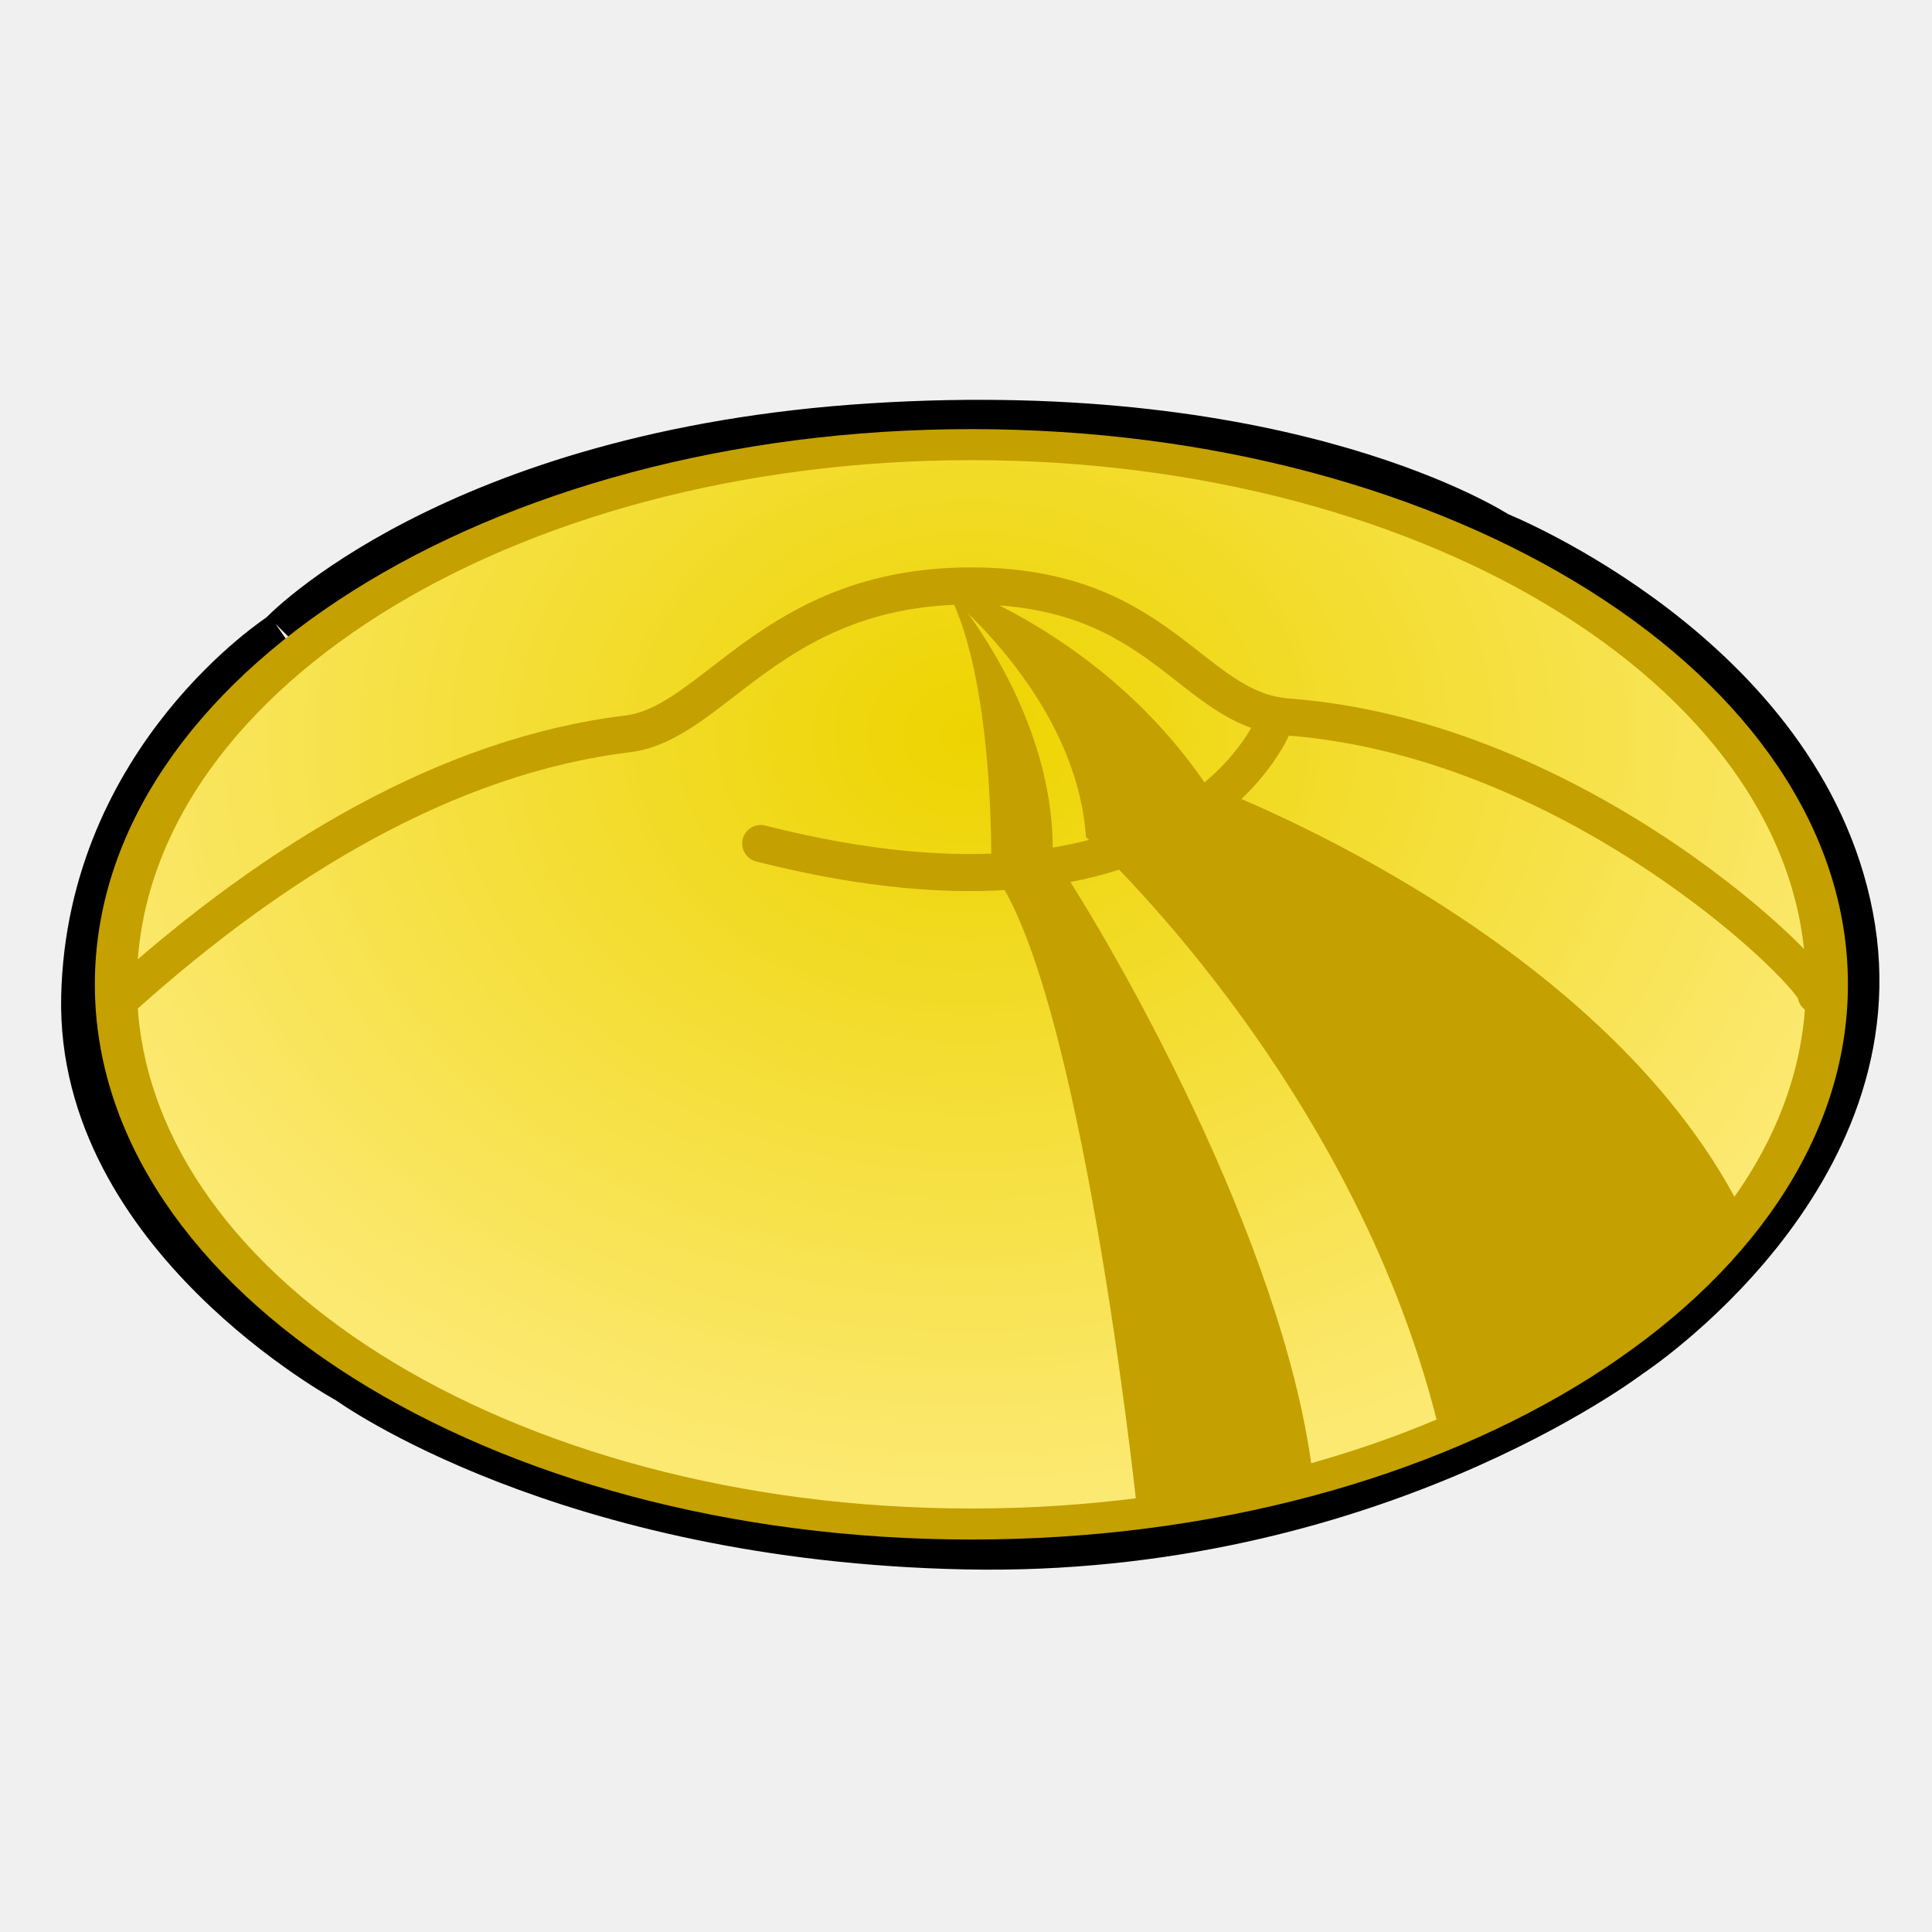
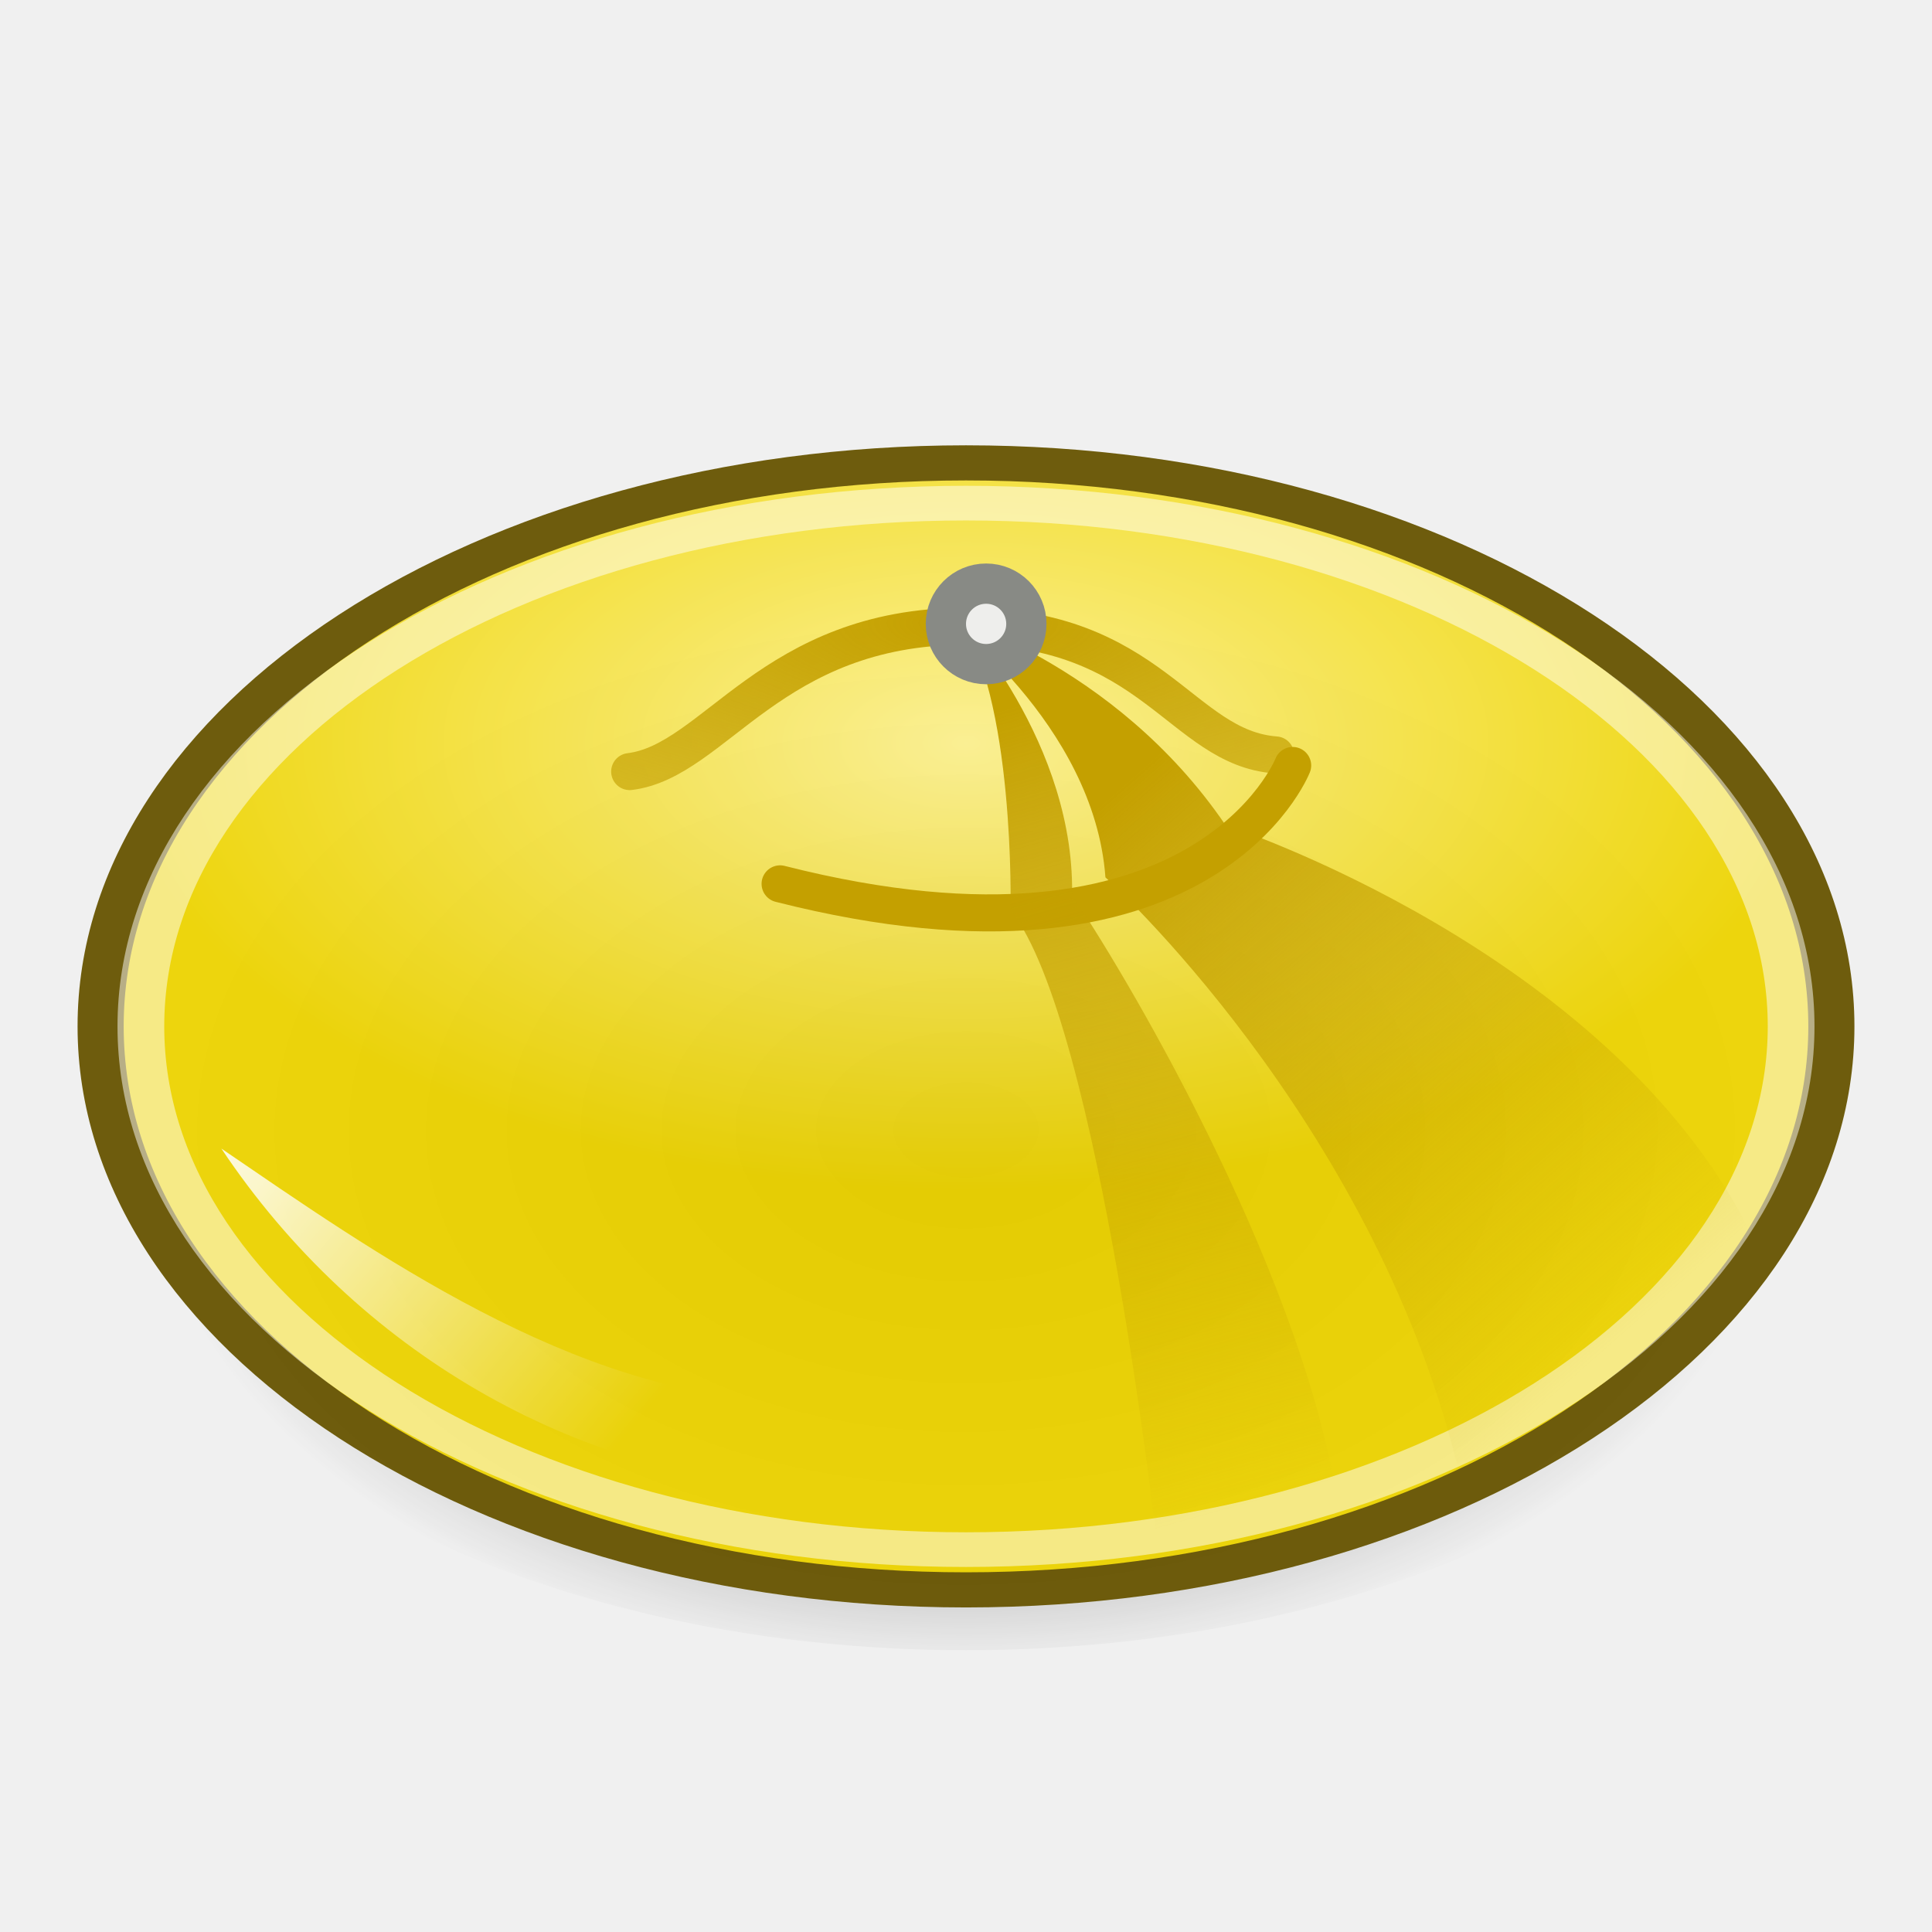
- <svg xmlns="http://www.w3.org/2000/svg" xmlns:xlink="http://www.w3.org/1999/xlink" width="48" height="48" id="svg1921" version="1.0">
-   <defs id="defs3">
-     <linearGradient xlink:href="#linearGradient2791" id="linearGradient9930" x1="497.643" y1="511.405" x2="684.636" y2="511.405" gradientUnits="userSpaceOnUse" gradientTransform="matrix(4.596746e-2,0,0,5.398973e-2,0.918277,-1.440408)" />
+ <svg xmlns="http://www.w3.org/2000/svg" xmlns:xlink="http://www.w3.org/1999/xlink" width="48px" height="48px" id="svg4336">
+   <defs id="defs4338">
+     <linearGradient id="linearGradient7032">
+       <stop style="stop-color:white;stop-opacity:1;" offset="0" id="stop7034" />
+       <stop style="stop-color:white;stop-opacity:0;" offset="1" id="stop7036" />
+     </linearGradient>
+     <linearGradient id="linearGradient7022">
+       <stop style="stop-color:#eeeeec;stop-opacity:1;" offset="0" id="stop7024" />
+       <stop style="stop-color:#eeeeec;stop-opacity:0;" offset="1" id="stop7026" />
+     </linearGradient>
+     <linearGradient id="linearGradient12471">
+       <stop style="stop-color:black;stop-opacity:1;" offset="0" id="stop12473" />
+       <stop style="stop-color:black;stop-opacity:0;" offset="1" id="stop12475" />
+     </linearGradient>
+     <linearGradient id="linearGradient11558">
+       <stop style="stop-color:white;stop-opacity:1;" offset="0" id="stop11560" />
+       <stop style="stop-color:white;stop-opacity:0;" offset="1" id="stop11562" />
+     </linearGradient>
+     <linearGradient id="linearGradient10660">
+       <stop style="stop-color:#c4a000;stop-opacity:1;" offset="0" id="stop10662" />
+       <stop style="stop-color:#c4a000;stop-opacity:0;" offset="1" id="stop10664" />
+     </linearGradient>
+     <linearGradient id="linearGradient7982">
+       <stop id="stop7984" offset="0" style="stop-color:#fef291;stop-opacity:1" />
+       <stop id="stop7986" offset="1" style="stop-color:#edd400;stop-opacity:1" />
+     </linearGradient>
+     <linearGradient id="linearGradient7974">
+       <stop style="stop-color:#c4a000;stop-opacity:1;" offset="0" id="stop7976" />
+       <stop style="stop-color:#c4a000;stop-opacity:0;" offset="1" id="stop7978" />
+     </linearGradient>
+     <linearGradient id="linearGradient7966">
+       <stop style="stop-color:#c4a000;stop-opacity:1;" offset="0" id="stop7968" />
+       <stop style="stop-color:#c4a000;stop-opacity:0;" offset="1" id="stop7970" />
+     </linearGradient>
+     <linearGradient id="linearGradient6385">
+       <stop style="stop-color:#edd400;stop-opacity:1;" offset="0" id="stop6387" />
+       <stop style="stop-color:#fce972;stop-opacity:1;" offset="1" id="stop6389" />
+     </linearGradient>
    <linearGradient id="linearGradient2791">
      <stop style="stop-color:#c4a000;stop-opacity:1;" offset="0" id="stop2793" />
      <stop style="stop-color:#c4a000;stop-opacity:1;" offset="1" id="stop2795" />
    </linearGradient>
-     <linearGradient xlink:href="#linearGradient2791" id="linearGradient7265" x1="506.691" y1="492.555" x2="910.837" y2="492.555" gradientUnits="userSpaceOnUse" gradientTransform="matrix(4.596746e-2,0,0,5.398973e-2,0.918277,-1.440408)" />
-     <linearGradient id="linearGradient6385">
-       <stop style="stop-color:#edd400;stop-opacity:1;" offset="0" id="stop6387" />
-       <stop style="stop-color:#fce972;stop-opacity:1;" offset="1" id="stop6389" />
-     </linearGradient>
-     <radialGradient xlink:href="#linearGradient6385" id="radialGradient5483" cx="501.489" cy="118.357" fx="501.489" fy="118.357" r="416.967" gradientTransform="matrix(4.324962e-3,1.17522,-1.086883,1.013185e-2,627.9607,-261.7788)" gradientUnits="userSpaceOnUse" />
+     <radialGradient xlink:href="#linearGradient7982" id="radialGradient7932" cx="501.489" cy="285.639" fx="501.489" fy="285.639" r="417.797" gradientTransform="matrix(0.952626,0,0,0.660049,23.75722,125.9038)" gradientUnits="userSpaceOnUse" />
+     <linearGradient xlink:href="#linearGradient7966" id="linearGradient7972" x1="27.981" y1="21.433" x2="40.204" y2="35.272" gradientUnits="userSpaceOnUse" gradientTransform="translate(7.856796e-7,-2.000031)" />
+     <linearGradient xlink:href="#linearGradient7974" id="linearGradient7980" x1="24.951" y1="19.615" x2="30.507" y2="39.515" gradientUnits="userSpaceOnUse" gradientTransform="translate(7.856796e-7,-2.000031)" />
+     <radialGradient xlink:href="#linearGradient10660" id="radialGradient10666" cx="24" cy="3.011" fx="24" fy="3.011" r="21" gradientTransform="matrix(1.911853,0,0,0.681327,-21.88445,13.42665)" gradientUnits="userSpaceOnUse" />
+     <linearGradient xlink:href="#linearGradient11558" id="linearGradient11564" x1="5" y1="27.407" x2="15.723" y2="36.441" gradientUnits="userSpaceOnUse" gradientTransform="translate(7.856796e-7,-1.000031)" />
+     <linearGradient xlink:href="#linearGradient11558" id="linearGradient12466" gradientUnits="userSpaceOnUse" gradientTransform="matrix(-0.954199,-0.269689,-0.255677,1.006493,49.79969,5.755796)" x1="5" y1="27.407" x2="15.723" y2="36.441" />
+     <radialGradient xlink:href="#linearGradient12471" id="radialGradient12477" cx="23.455" cy="32.577" fx="23.455" fy="32.577" r="21.75" gradientTransform="matrix(0.928093,-2.150805e-3,1.780833e-3,0.490262,1.709005,16.10409)" gradientUnits="userSpaceOnUse" />
+     <linearGradient xlink:href="#linearGradient7022" id="linearGradient7028" x1="2.321" y1="3.843" x2="2.321" y2="6.712" gradientUnits="userSpaceOnUse" />
+     <linearGradient xlink:href="#linearGradient7032" id="linearGradient7038" x1="2.5" y1="10.978" x2="2.5" y2="20.776" gradientUnits="userSpaceOnUse" />
+     <linearGradient xlink:href="#linearGradient7032" id="linearGradient7047" gradientUnits="userSpaceOnUse" x1="2.5" y1="10.978" x2="2.5" y2="20.776" />
+     <linearGradient xlink:href="#linearGradient7022" id="linearGradient7058" gradientUnits="userSpaceOnUse" x1="2.321" y1="3.843" x2="2.321" y2="6.712" />
+     <linearGradient xlink:href="#linearGradient7032" id="linearGradient7060" gradientUnits="userSpaceOnUse" x1="2.5" y1="10.978" x2="2.5" y2="20.776" />
+     <linearGradient xlink:href="#linearGradient7022" id="linearGradient7072" gradientUnits="userSpaceOnUse" x1="2.321" y1="3.843" x2="2.321" y2="6.712" />
+     <linearGradient xlink:href="#linearGradient7032" id="linearGradient7074" gradientUnits="userSpaceOnUse" x1="2.5" y1="10.978" x2="2.5" y2="20.776" />
  </defs>
  <g id="layer1">
-     <path style="fill:none;fill-rule:evenodd;stroke:black;stroke-width:1.346;stroke-linecap:butt;stroke-linejoin:miter;stroke-miterlimit:4;stroke-dasharray:none;stroke-opacity:1" d="M 7.061,15.853 C 7.061,15.853 2.33,18.889 2.193,24.759 C 2.056,30.628 8.707,34.221 8.707,34.221 C 8.707,34.221 14.055,38.117 23.997,38.319 C 33.939,38.522 40.416,33.587 40.416,33.587 C 40.416,33.587 47.103,29.211 45.869,22.785 C 44.635,16.359 37.161,13.374 37.161,13.374 C 37.161,13.374 32.087,10.035 21.666,10.692 C 11.276,11.348 6.993,15.904 7.061,15.853 z " id="path20646" />
-     <path style="opacity:1;fill:url(#radialGradient5483);fill-opacity:1;fill-rule:nonzero;stroke:#c4a000;stroke-width:20;stroke-linecap:butt;stroke-linejoin:miter;stroke-miterlimit:4;stroke-dasharray:none;stroke-opacity:1" id="path1894" d="M 908.456 489.322 A 406.967 347.892 0 1 1  94.521,489.322 A 406.967 347.892 0 1 1  908.456 489.322 z" transform="matrix(5.222777e-2,0,0,3.854256e-2,-2.057765,5.595532)" />
-     <path style="fill:url(#linearGradient7265);fill-opacity:1;fill-rule:evenodd;stroke:none;stroke-width:1px;stroke-linecap:butt;stroke-linejoin:miter;stroke-opacity:1" d="M 35.717,35.37 C 33.568,26.74 26.982,20.797 26.982,20.797 C 26.705,16.97 22.918,14.257 22.918,14.257 C 22.918,14.257 27.19,15.423 29.963,19.494 C 29.963,19.494 39.737,23.076 43.272,30.078 C 43.272,30.078 41.678,32.765 35.717,35.37 z " id="path6370" />
-     <path style="fill:none;fill-rule:evenodd;stroke:#c4a000;stroke-width:0.92;stroke-linecap:round;stroke-linejoin:miter;stroke-miterlimit:4;stroke-dasharray:none;stroke-opacity:1" d="M 3.137,24.696 C 6.816,21.408 11.079,18.782 15.589,18.234 C 17.76,17.97 19.172,14.567 24.105,14.557 C 28.87,14.547 29.579,17.63 31.994,17.813 C 39.271,18.361 45.247,24.343 45.122,24.721" id="path1931" />
-     <path style="fill:none;fill-opacity:1;fill-rule:evenodd;stroke:#c4a000;stroke-width:0.92;stroke-linecap:round;stroke-linejoin:miter;stroke-miterlimit:4;stroke-dasharray:none;stroke-opacity:1" d="M 31.634,18.017 C 31.634,18.017 29.431,23.631 18.899,20.957" id="path3705" />
-     <path style="fill:url(#linearGradient9930);fill-opacity:1;fill-rule:evenodd;stroke:none;stroke-width:1px;stroke-linecap:butt;stroke-linejoin:miter;stroke-opacity:1" d="M 23.287,14.283 C 23.287,14.283 26.289,17.459 26.151,21.367 C 26.151,21.367 25.913,20.881 26.212,21.326 C 27.655,23.472 31.851,30.779 32.597,36.51 C 32.597,36.51 32.32,36.51 28.23,37.324 C 28.23,37.324 26.844,24.379 24.626,21.611 C 24.626,21.611 24.743,16.237 23.287,14.283 z " id="path9037" />
+     <path style="opacity:0.808;fill:url(#radialGradient12477);fill-opacity:1;fill-rule:nonzero;stroke:none;stroke-width:1;stroke-linecap:round;stroke-linejoin:round;stroke-miterlimit:4;stroke-dasharray:none;stroke-dashoffset:0;stroke-opacity:1" id="path12469" d="M 45.286 31.571 A 21.75 10.714 0 1 1  1.786,31.571 A 21.75 10.714 0 1 1  45.286 31.571 z" transform="matrix(1.011494,0,0,1.260001,0.19376,-12.28004)" />
+     <path style="opacity:0.945;fill:url(#radialGradient7932);fill-opacity:1;fill-rule:nonzero;stroke:#675400;stroke-width:21.688;stroke-linecap:butt;stroke-linejoin:miter;stroke-miterlimit:4;stroke-dasharray:none;stroke-opacity:1" id="path7924" d="M 908.456 489.322 A 406.967 347.892 0 1 1  94.521,489.322 A 406.967 347.892 0 1 1  908.456 489.322 z" transform="matrix(5.282978e-2,0,0,4.024243e-2,-2.493548,5.808481)" />
+     <path style="opacity:0.5;fill:none;fill-opacity:1;fill-rule:nonzero;stroke:white;stroke-width:23.049;stroke-linecap:butt;stroke-linejoin:miter;stroke-miterlimit:4;stroke-dasharray:none;stroke-opacity:1" id="path1894" d="M 908.456 489.322 A 406.967 347.892 0 1 1  94.521,489.322 A 406.967 347.892 0 1 1  908.456 489.322 z" transform="matrix(5.037258e-2,0,0,3.736797e-2,-1.26129,7.215016)" />
+     <path style="fill:url(#linearGradient7972);fill-opacity:1;fill-rule:evenodd;stroke:none;stroke-width:1px;stroke-linecap:butt;stroke-linejoin:miter;stroke-opacity:1" d="M 36.198,36.372 C 34.05,27.742 27.464,21.798 27.464,21.798 C 27.187,17.972 23.4,15.258 23.4,15.258 C 23.4,15.258 27.672,16.425 30.445,20.496 C 30.445,20.496 39.933,23.578 43.469,30.58 C 43.469,30.58 42.16,33.767 36.198,36.372 z " id="path6370" />
+     <path style="fill:none;fill-rule:evenodd;stroke:url(#radialGradient10666);stroke-width:0.92;stroke-linecap:round;stroke-linejoin:miter;stroke-miterlimit:4;stroke-dasharray:none;stroke-opacity:1" d="M 15.644,19.17 C 17.768,18.911 19.149,15.569 23.975,15.559 C 28.637,15.549 29.331,18.577 31.693,18.756" id="path1931" />
+     <path style="fill:none;fill-opacity:1;fill-rule:evenodd;stroke:#c4a000;stroke-width:0.92;stroke-linecap:round;stroke-linejoin:miter;stroke-miterlimit:4;stroke-dasharray:none;stroke-opacity:1" d="M 32.116,19.018 C 32.116,19.018 29.913,24.633 19.381,21.959" id="path3705" />
+     <path style="fill:url(#linearGradient7980);fill-opacity:1;fill-rule:evenodd;stroke:none;stroke-width:1px;stroke-linecap:butt;stroke-linejoin:miter;stroke-opacity:1" d="M 23.769,15.285 C 23.769,15.285 26.771,18.46 26.632,22.368 C 26.632,22.368 26.394,21.883 26.694,22.328 C 28.137,24.473 32.547,31.994 33.293,37.726 C 33.293,37.726 32.873,37.869 28.783,38.683 C 28.783,38.683 27.326,25.381 25.107,22.613 C 25.107,22.613 25.225,17.239 23.769,15.285 z " id="path9037" />
+     <path style="fill:url(#linearGradient11564);fill-opacity:1;fill-rule:evenodd;stroke:none;stroke-width:1px;stroke-linecap:butt;stroke-linejoin:miter;stroke-opacity:1" d="M 5.5,28.536 C 8.884,33.606 14.293,36.677 20,37 L 19.429,34.786 C 14.298,34.697 9.188,31.049 5.5,28.536 z " id="path10668" />
+     <rect style="opacity:1;fill:#eeeeec;fill-opacity:1;fill-rule:nonzero;stroke:#888a85;stroke-width:1;stroke-linecap:round;stroke-linejoin:round;stroke-miterlimit:4;stroke-dasharray:none;stroke-dashoffset:0;stroke-opacity:1" id="rect4365" width="2" height="2" x="23.5" y="14.5" rx="1" ry="1" />
  </g>
</svg>
